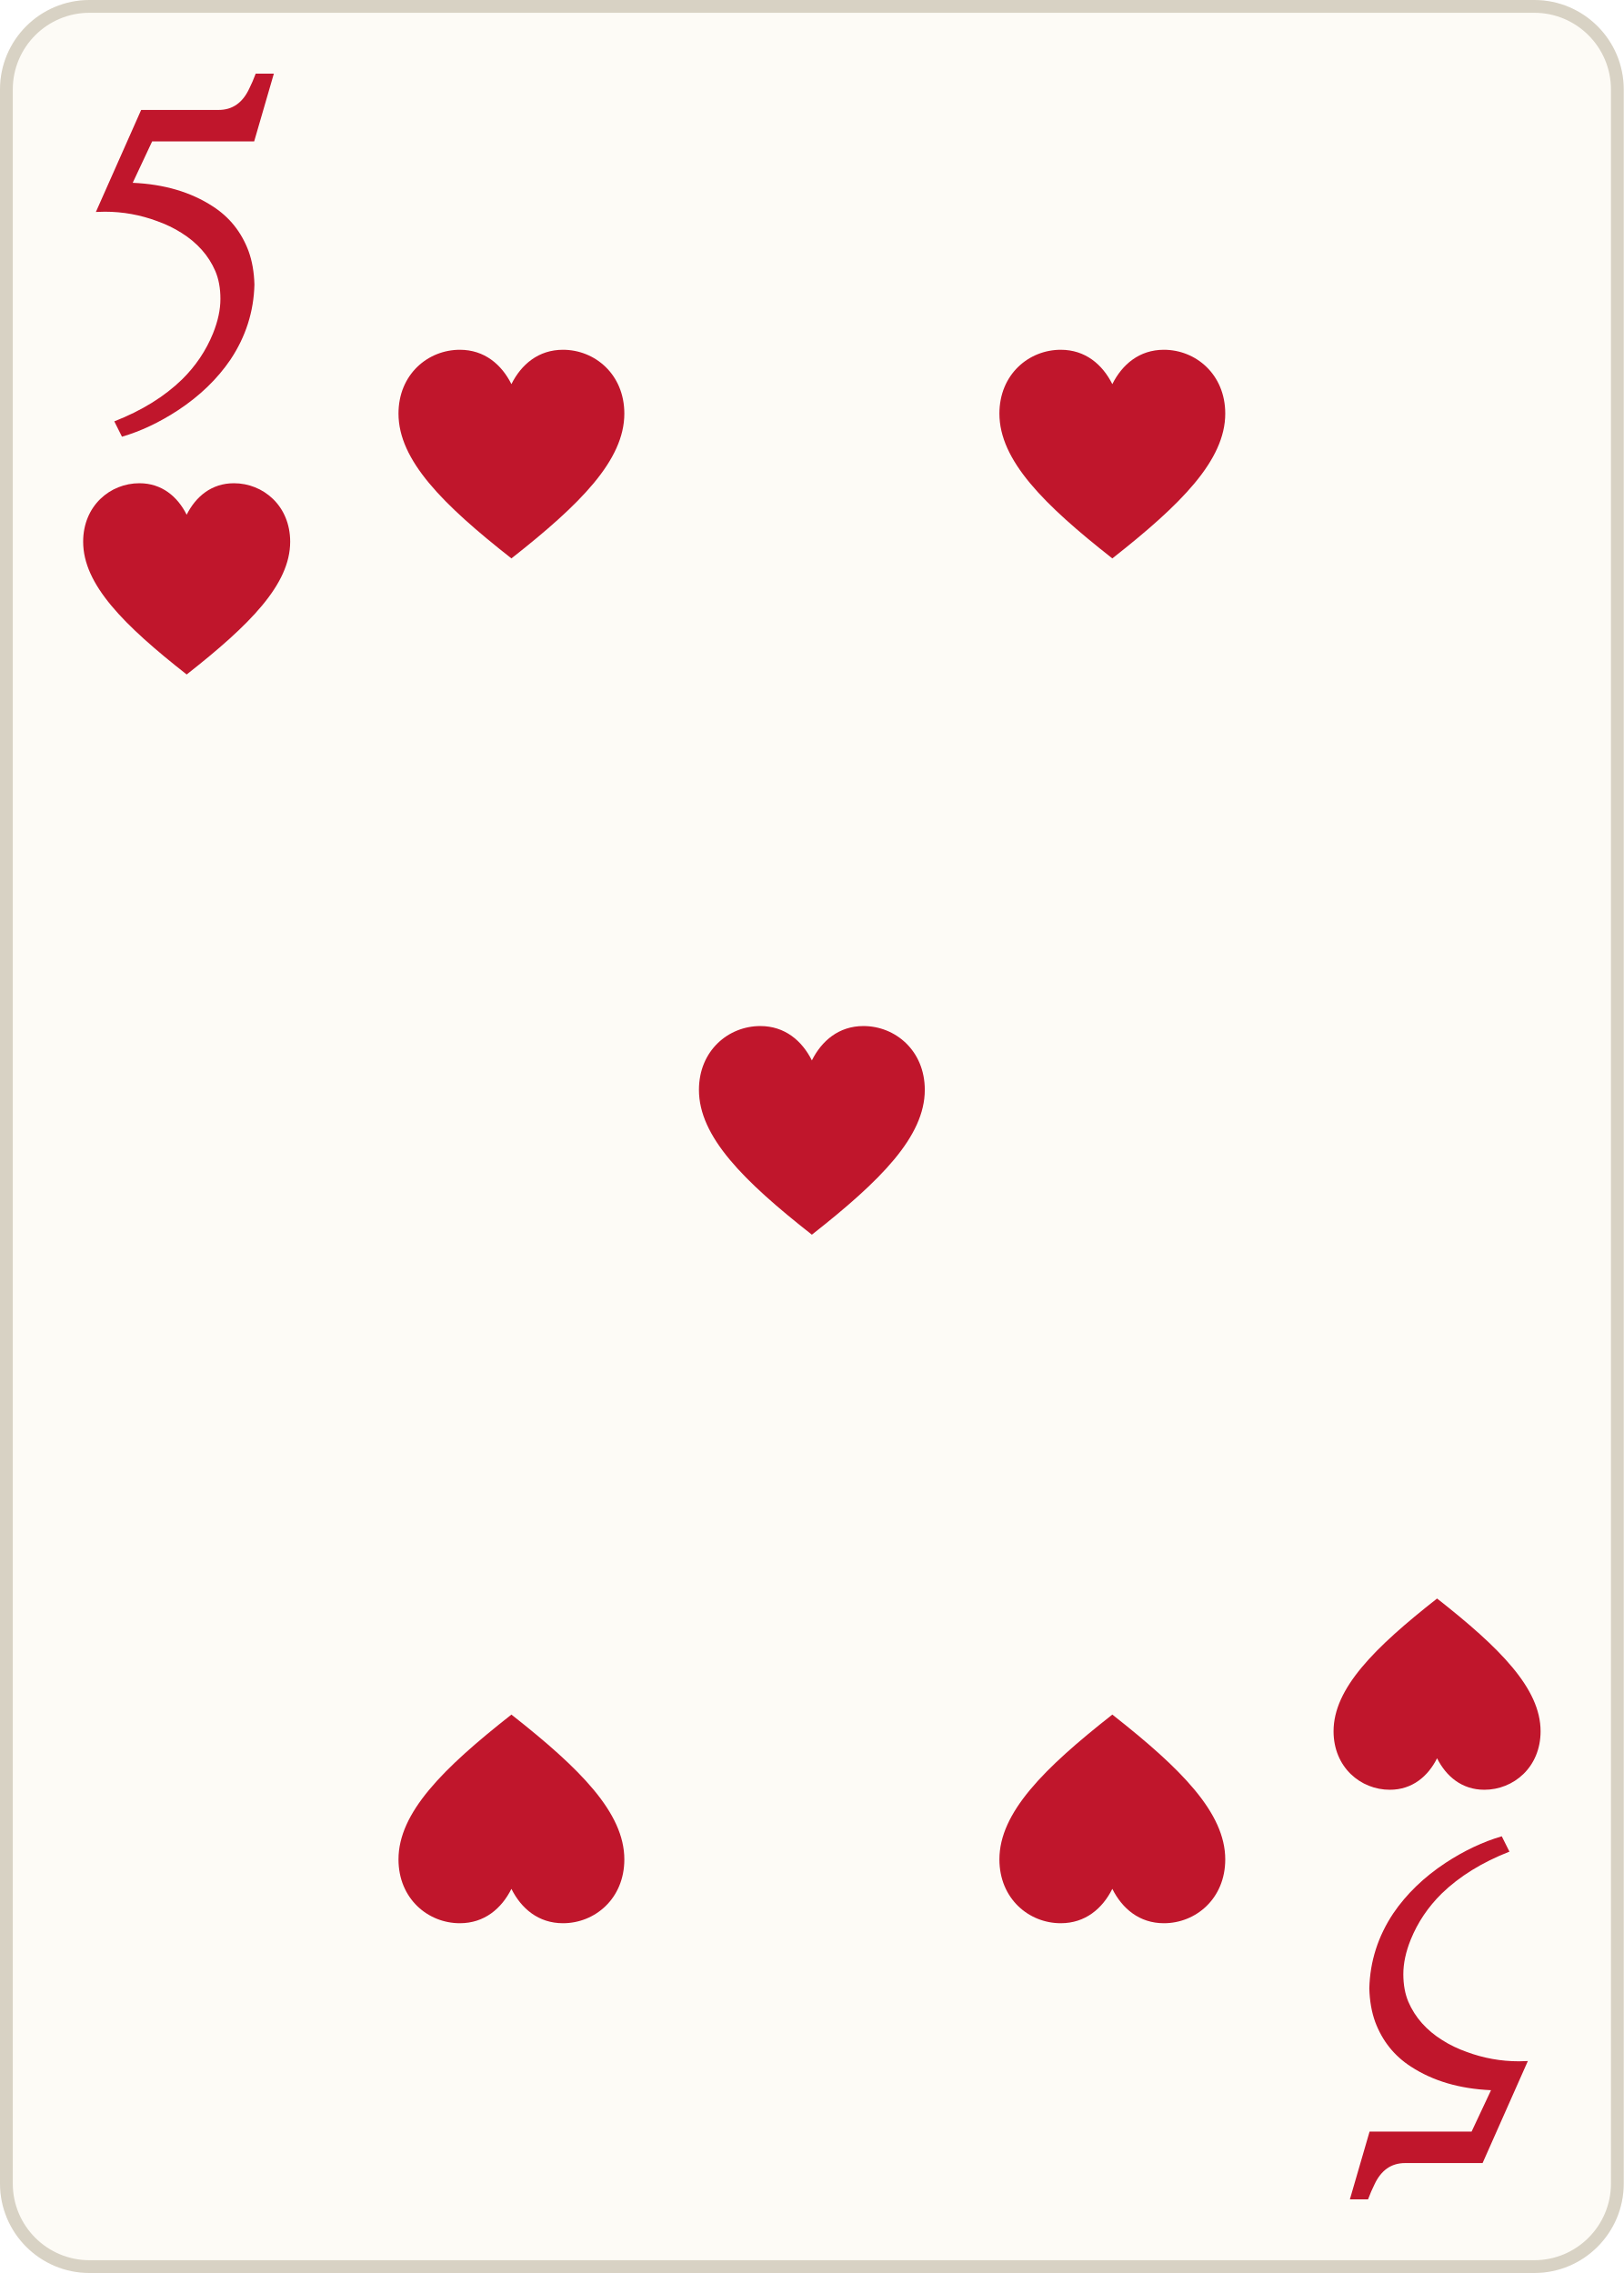
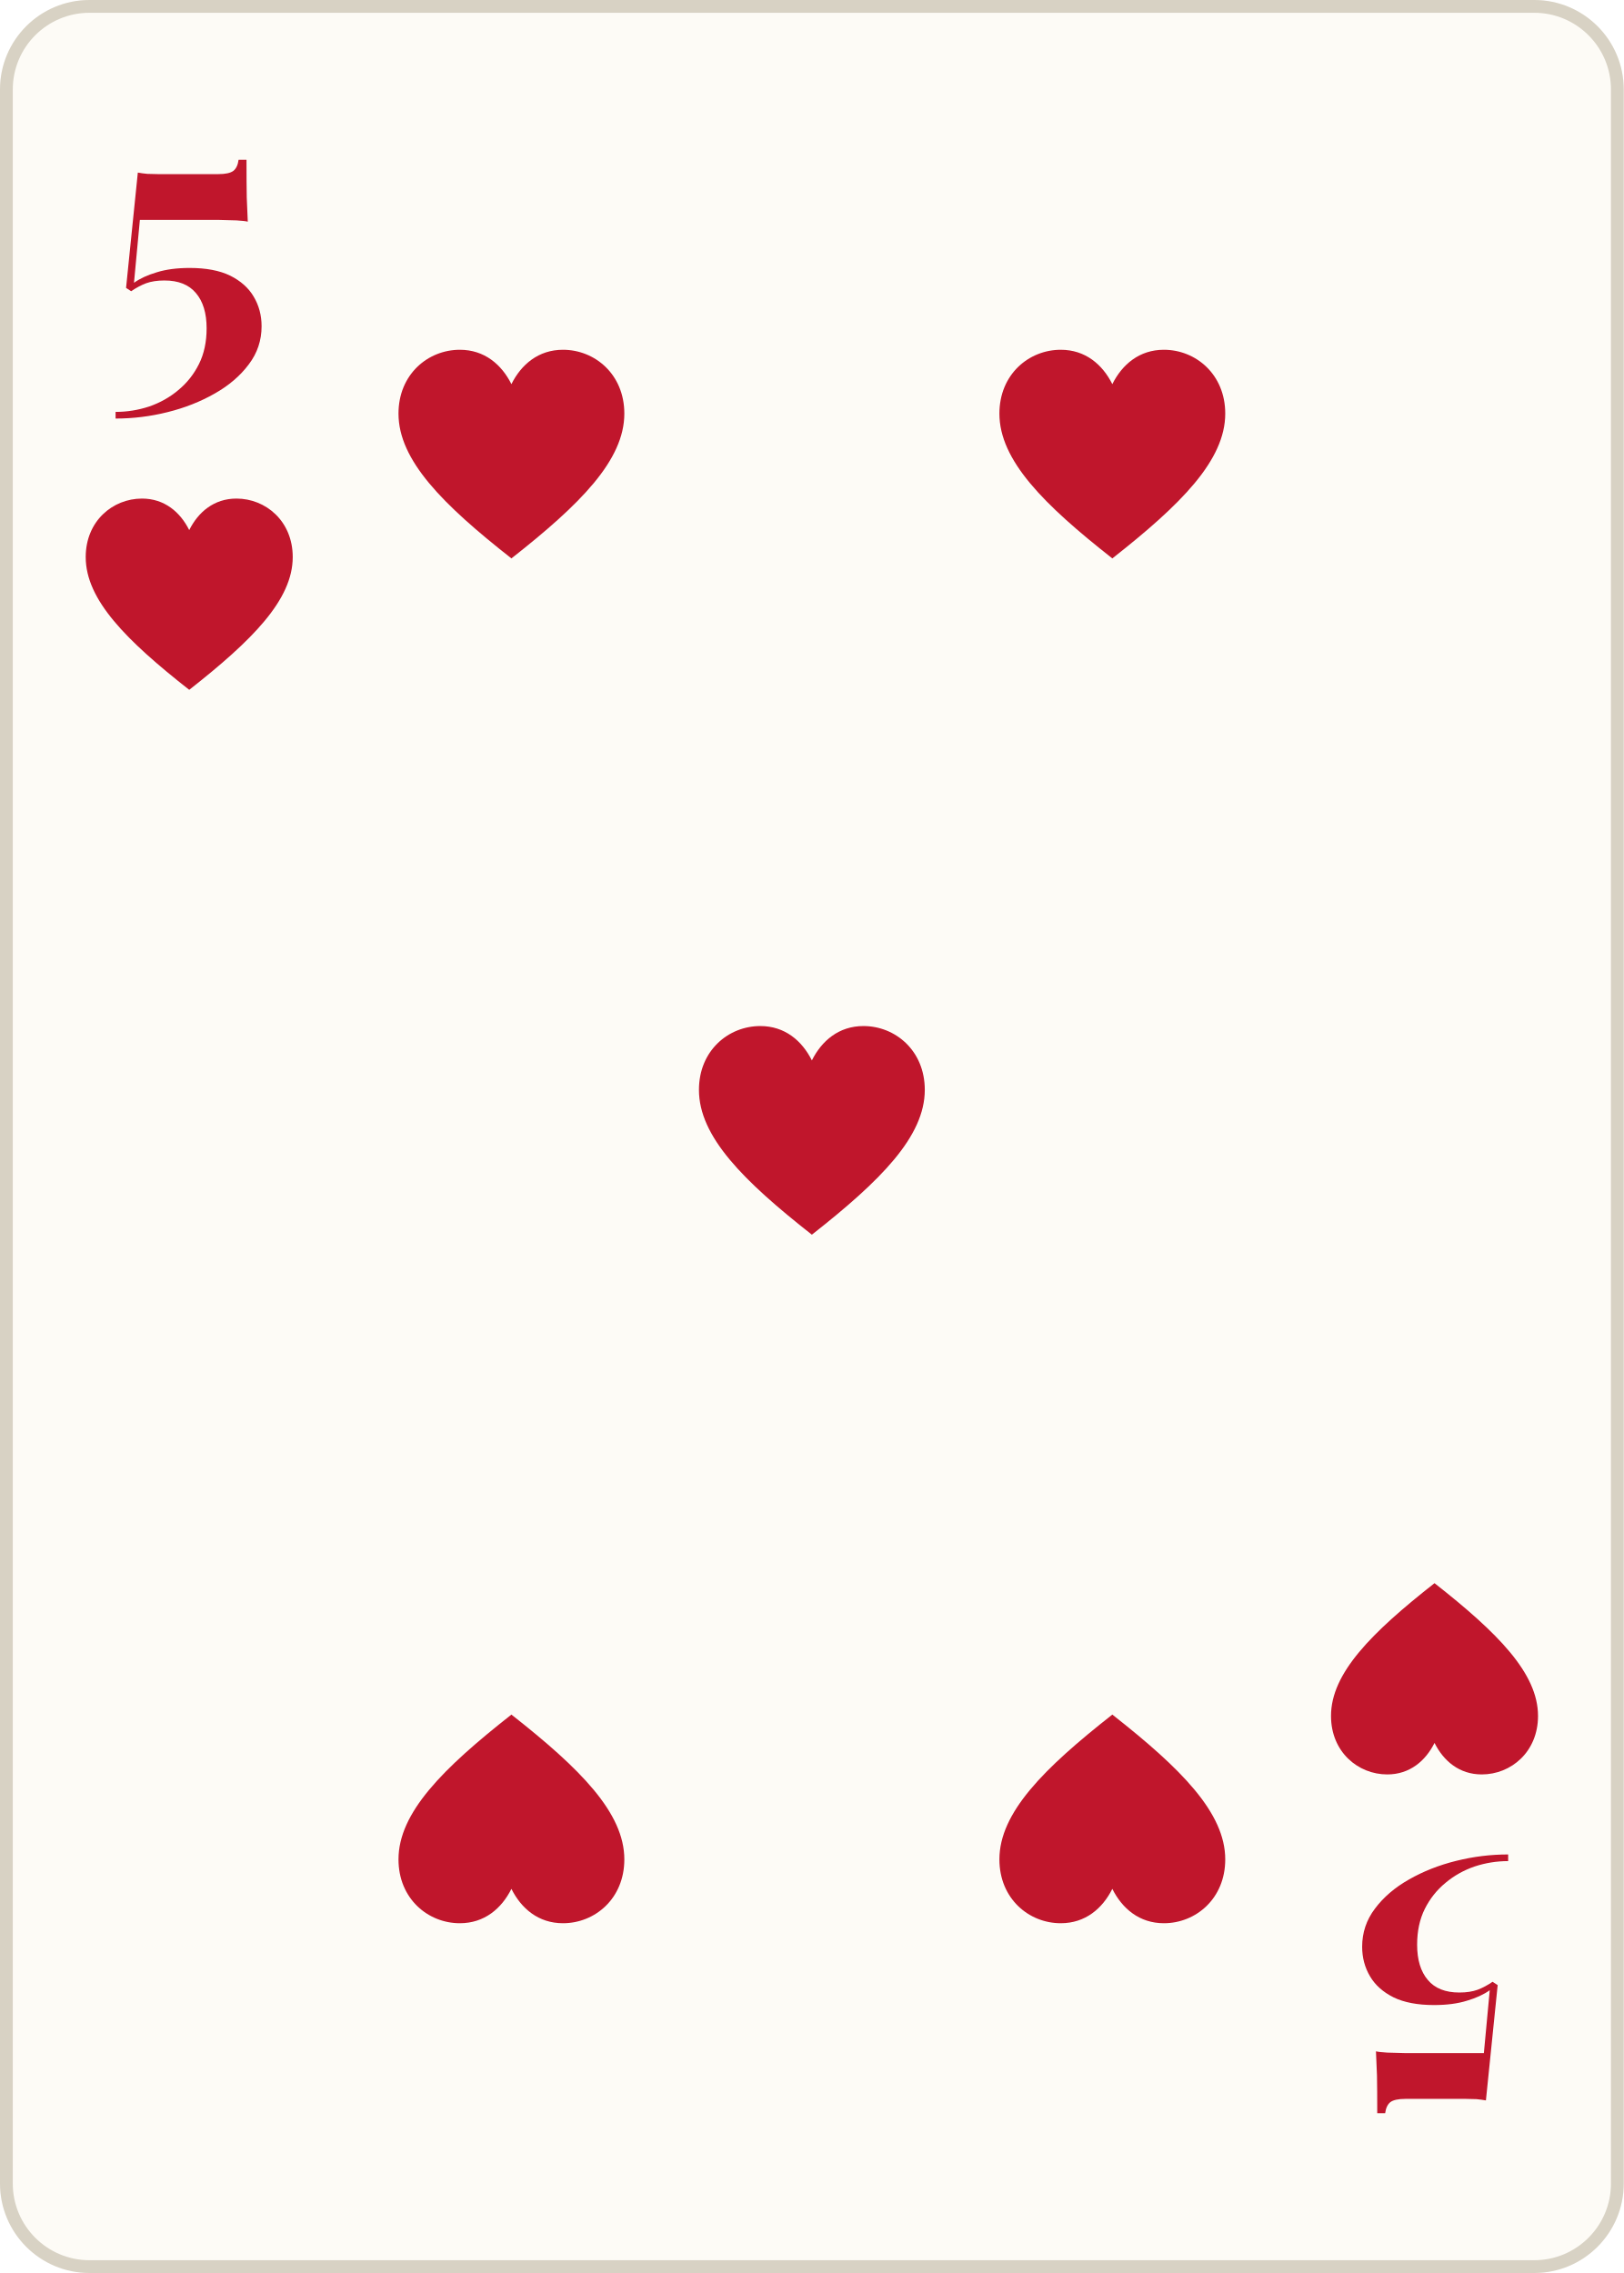
<svg xmlns="http://www.w3.org/2000/svg" width="63.5mm" height="88.9mm" viewBox="0 0 63.5 88.9" role="img" aria-label="5 of Hearts">
  <defs>
-     <clipPath id="cR0-card">
+     <clipPath id="hearts-5-card">
      <rect x="0" y="0" width="63.5" height="88.9" rx="3.5" />
    </clipPath>
  </defs>
-   <g clip-path="url(#cR0-card)">
+   <g clip-path="url(#hearts-5-card)">
    <rect x="0" y="0" width="63.5" height="88.9" fill="#fdfbf6" />
    <g transform="translate(20 18) scale(0.096) translate(-50 -50)" fill="#c0162c">
      <path d="M50 90C22 68 4 50 4 31 4 15 16 5 29 5c10 0 17 6 21 14 4-8 11-14 21-14 13 0 25 10 25 26 0 19-18 37-46 59Z" />
    </g>
    <g transform="translate(43.5 18) scale(0.096) translate(-50 -50)" fill="#c0162c">
      <path d="M50 90C22 68 4 50 4 31 4 15 16 5 29 5c10 0 17 6 21 14 4-8 11-14 21-14 13 0 25 10 25 26 0 19-18 37-46 59Z" />
    </g>
    <g transform="translate(31.75 44.45) scale(0.096) translate(-50 -50)" fill="#c0162c">
      <path d="M50 90C22 68 4 50 4 31 4 15 16 5 29 5c10 0 17 6 21 14 4-8 11-14 21-14 13 0 25 10 25 26 0 19-18 37-46 59Z" />
    </g>
    <g transform="translate(20 70.9) rotate(180) scale(0.096) translate(-50 -50)" fill="#c0162c">
      <path d="M50 90C22 68 4 50 4 31 4 15 16 5 29 5c10 0 17 6 21 14 4-8 11-14 21-14 13 0 25 10 25 26 0 19-18 37-46 59Z" />
    </g>
    <g transform="translate(43.5 70.9) rotate(180) scale(0.096) translate(-50 -50)" fill="#c0162c">
      <path d="M50 90C22 68 4 50 4 31 4 15 16 5 29 5c10 0 17 6 21 14 4-8 11-14 21-14 13 0 25 10 25 26 0 19-18 37-46 59Z" />
    </g>
-     <g transform="translate(2.3 -0.6)">
-       <path d="M2.17 17.08Q3.78 16.45 4.82 15.44Q5.62 14.65 6.03 13.64Q6.32 12.92 6.32 12.29Q6.32 11.67 6.12 11.2Q5.92 10.74 5.59 10.37Q5.25 9.99 4.8 9.71Q4.36 9.43 3.85 9.25Q2.86 8.88 1.8 8.88Q1.62 8.88 1.45 8.89L3.22 4.9L6.25 4.9Q7.06 4.9 7.45 4.06Q7.58 3.8 7.7 3.48L8.41 3.48L7.64 6.13L3.65 6.13L2.89 7.75Q4.73 7.83 6.02 8.67Q7 9.3 7.42 10.42Q7.63 11 7.65 11.73Q7.61 13.32 6.71 14.67Q5.94 15.8 4.67 16.64Q3.57 17.36 2.47 17.68Z" fill="#c0162c" />
+     <g transform="translate(2.4 0)">
+       <path d="M7.24 6.25Q7.24 7.2 7.25 7.72Q7.27 8.25 7.29 8.67Q7.18 8.64 6.85 8.62Q6.53 8.61 6.11 8.6Q5.7 8.6 5.29 8.6L3.07 8.6L2.84 11.06Q3.19 10.81 3.73 10.65Q4.27 10.48 5.02 10.48Q5.98 10.48 6.6 10.78Q7.22 11.09 7.52 11.6Q7.83 12.12 7.83 12.76Q7.83 13.59 7.33 14.25Q6.83 14.92 6 15.39Q5.16 15.87 4.15 16.12Q3.15 16.37 2.12 16.37L2.12 16.11Q2.79 16.11 3.43 15.9Q4.07 15.68 4.57 15.26Q5.08 14.84 5.38 14.24Q5.68 13.64 5.68 12.84Q5.68 11.95 5.26 11.46Q4.85 10.97 4.03 10.97Q3.61 10.97 3.31 11.08Q3.02 11.19 2.73 11.39L2.53 11.26L2.99 6.75Q3.15 6.78 3.36 6.8Q3.56 6.81 3.77 6.81L6.14 6.81Q6.56 6.81 6.73 6.68Q6.89 6.55 6.93 6.25Z" fill="#c0162c" />
      <g transform="translate(5 23.46) scale(0.088) translate(-50 -50)" fill="#c0162c">
        <path d="M50 90C22 68 4 50 4 31 4 15 16 5 29 5c10 0 17 6 21 14 4-8 11-14 21-14 13 0 25 10 25 26 0 19-18 37-46 59Z" />
      </g>
    </g>
    <g transform="rotate(180 31.75 44.45)">
-       <g transform="translate(2.3 -0.6)">
-         <path d="M2.17 17.08Q3.78 16.45 4.82 15.44Q5.62 14.65 6.03 13.64Q6.32 12.92 6.32 12.29Q6.32 11.67 6.12 11.2Q5.92 10.74 5.59 10.37Q5.25 9.99 4.8 9.71Q4.36 9.43 3.85 9.25Q2.86 8.88 1.8 8.88Q1.62 8.88 1.45 8.89L3.22 4.9L6.25 4.9Q7.06 4.9 7.45 4.06Q7.58 3.8 7.7 3.48L8.41 3.48L7.64 6.13L3.65 6.13L2.89 7.75Q4.73 7.83 6.02 8.67Q7 9.3 7.42 10.42Q7.63 11 7.65 11.73Q7.61 13.32 6.71 14.67Q5.94 15.8 4.67 16.64Q3.57 17.36 2.47 17.68Z" fill="#c0162c" />
+       <g transform="translate(2.4 0)">
+         <path d="M7.24 6.25Q7.24 7.2 7.25 7.72Q7.27 8.25 7.29 8.67Q7.18 8.64 6.85 8.62Q6.53 8.61 6.11 8.6Q5.7 8.6 5.29 8.6L3.07 8.6L2.84 11.06Q3.19 10.81 3.73 10.65Q4.27 10.48 5.02 10.48Q5.98 10.48 6.6 10.78Q7.22 11.09 7.52 11.6Q7.83 12.12 7.83 12.76Q7.83 13.59 7.33 14.25Q6.83 14.92 6 15.39Q5.16 15.87 4.15 16.12Q3.15 16.37 2.12 16.37L2.12 16.11Q2.79 16.11 3.43 15.9Q4.07 15.68 4.57 15.26Q5.08 14.84 5.38 14.24Q5.68 13.64 5.68 12.84Q5.68 11.95 5.26 11.46Q4.85 10.97 4.03 10.97Q3.61 10.97 3.31 11.08Q3.02 11.19 2.73 11.39L2.53 11.26L2.99 6.75Q3.15 6.78 3.36 6.8Q3.56 6.81 3.77 6.81L6.14 6.81Q6.56 6.81 6.73 6.68Q6.89 6.55 6.93 6.25Z" fill="#c0162c" />
        <g transform="translate(5 23.46) scale(0.088) translate(-50 -50)" fill="#c0162c">
          <path d="M50 90C22 68 4 50 4 31 4 15 16 5 29 5c10 0 17 6 21 14 4-8 11-14 21-14 13 0 25 10 25 26 0 19-18 37-46 59Z" />
        </g>
      </g>
    </g>
  </g>
  <rect x="0.25" y="0.25" width="63" height="88.4" rx="3.25" fill="none" stroke="#d8d2c4" stroke-width="0.5" />
</svg>
